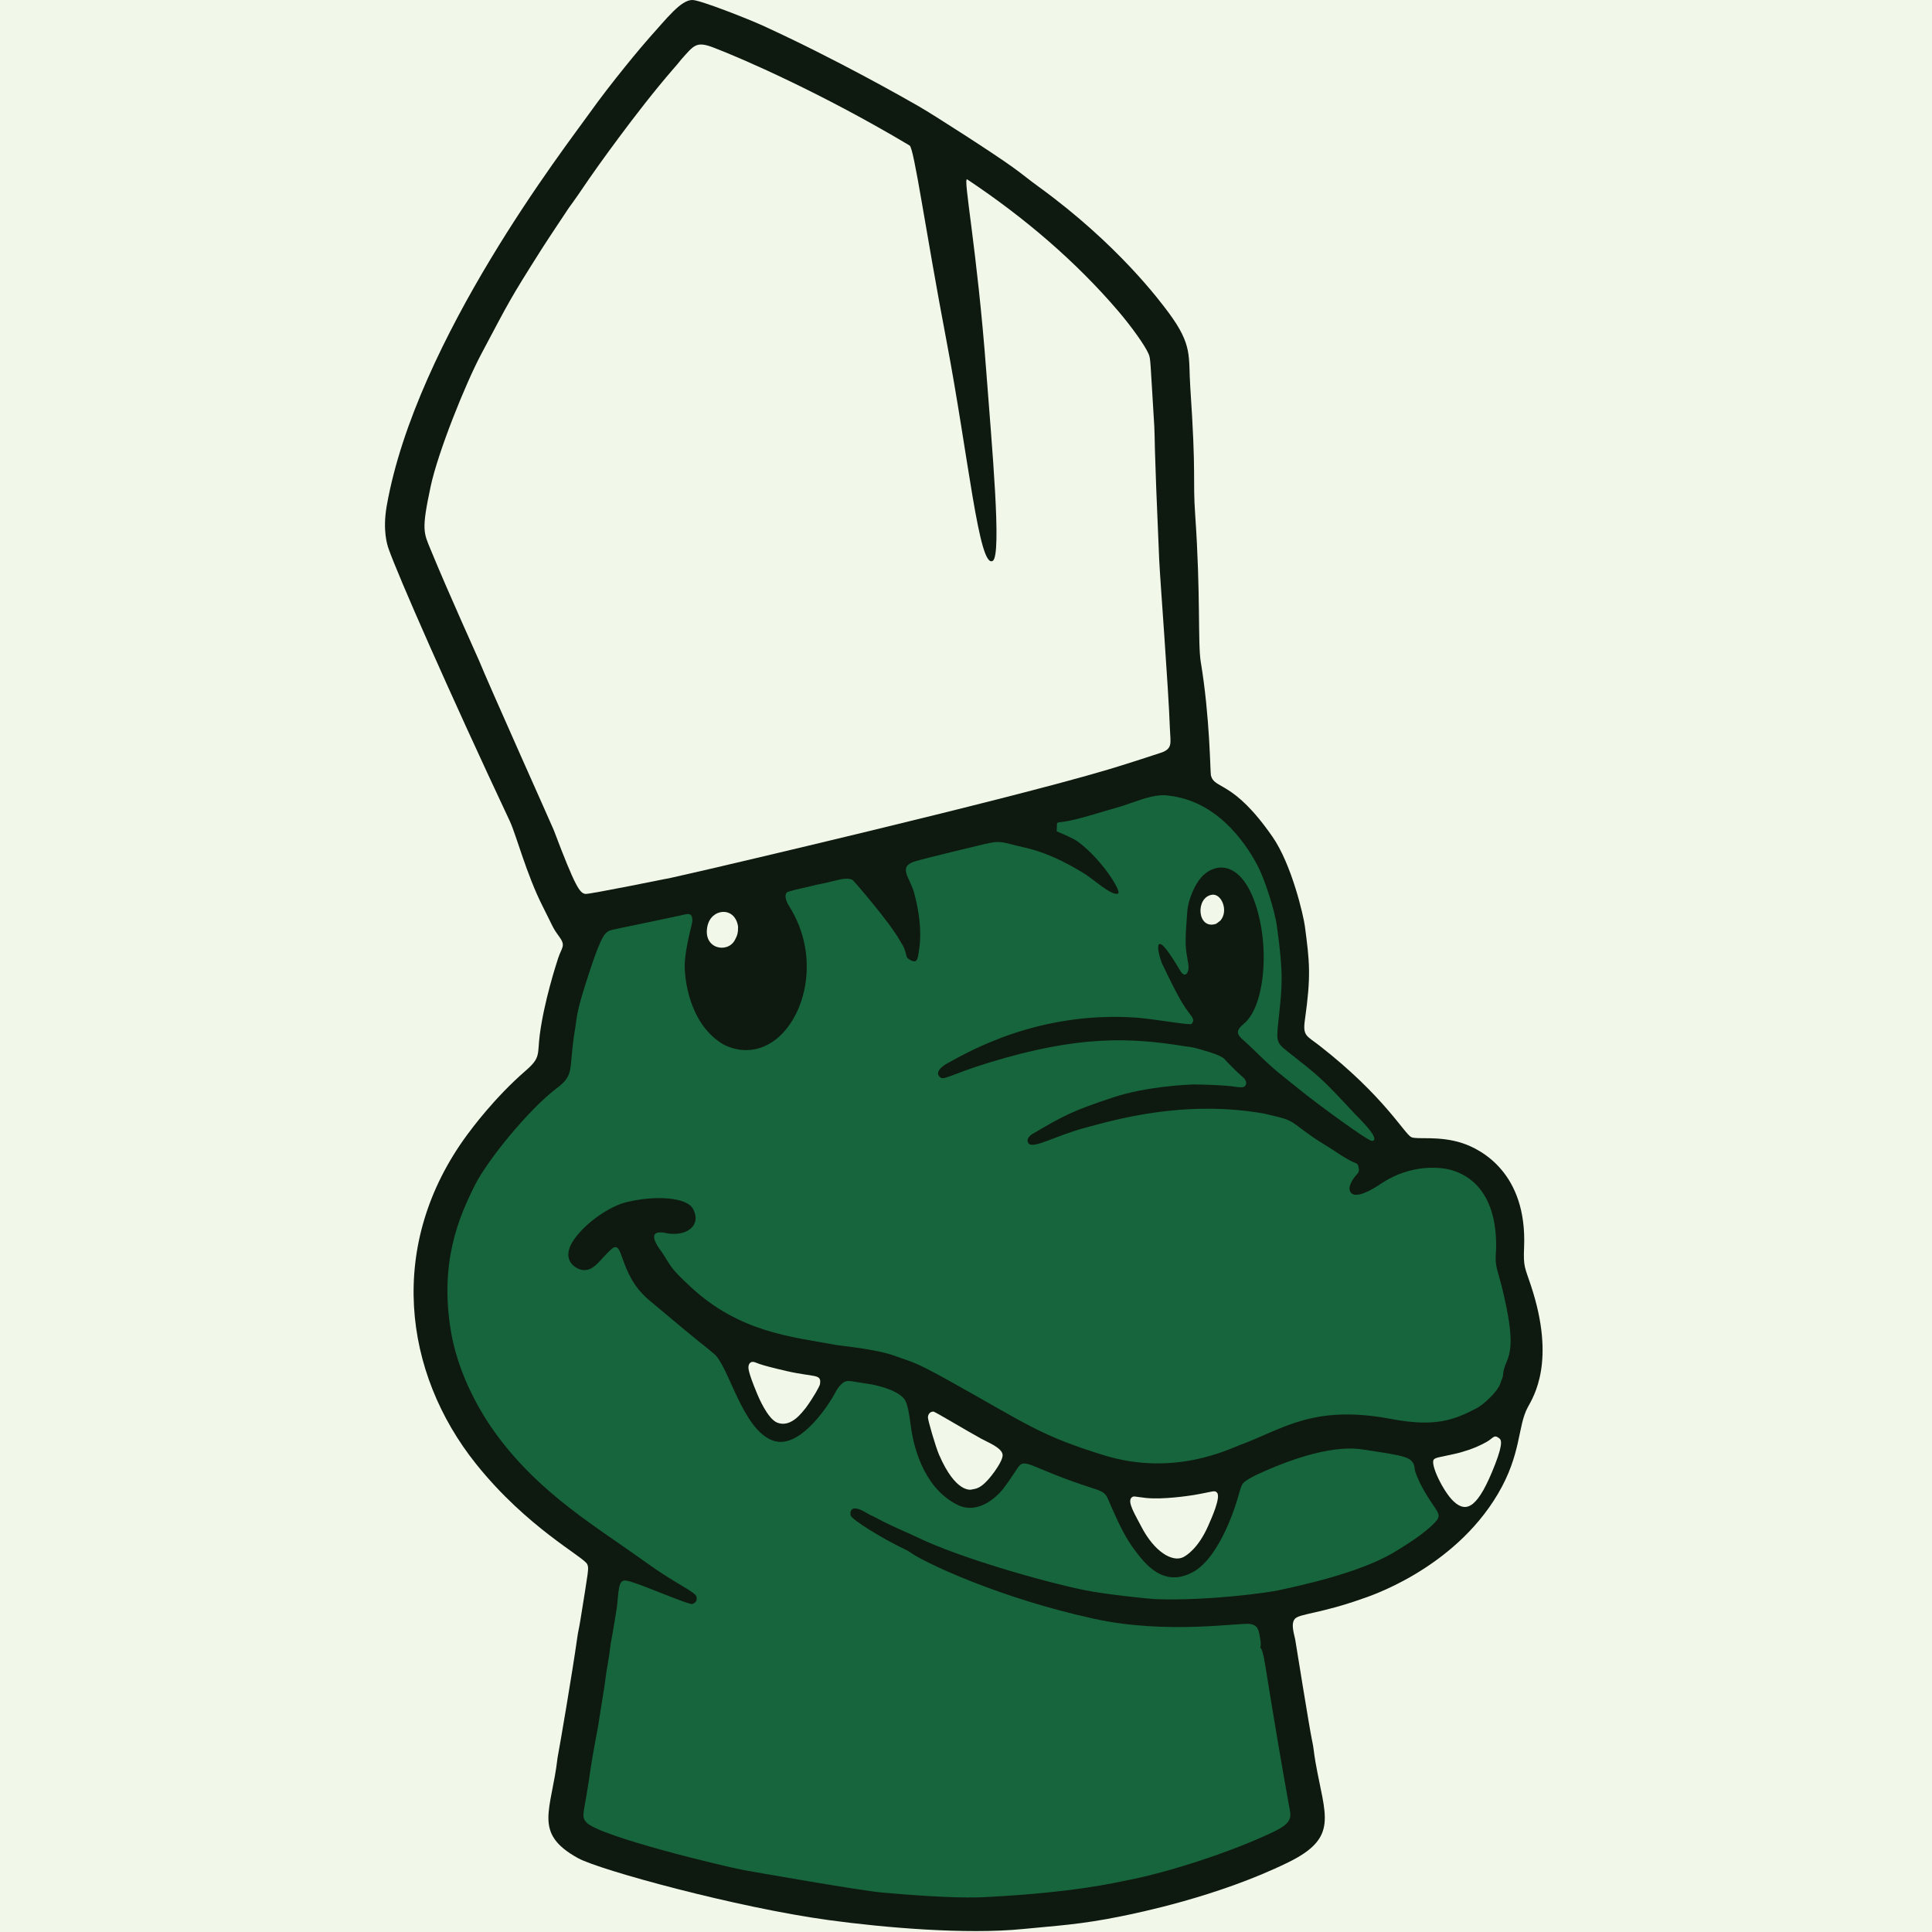
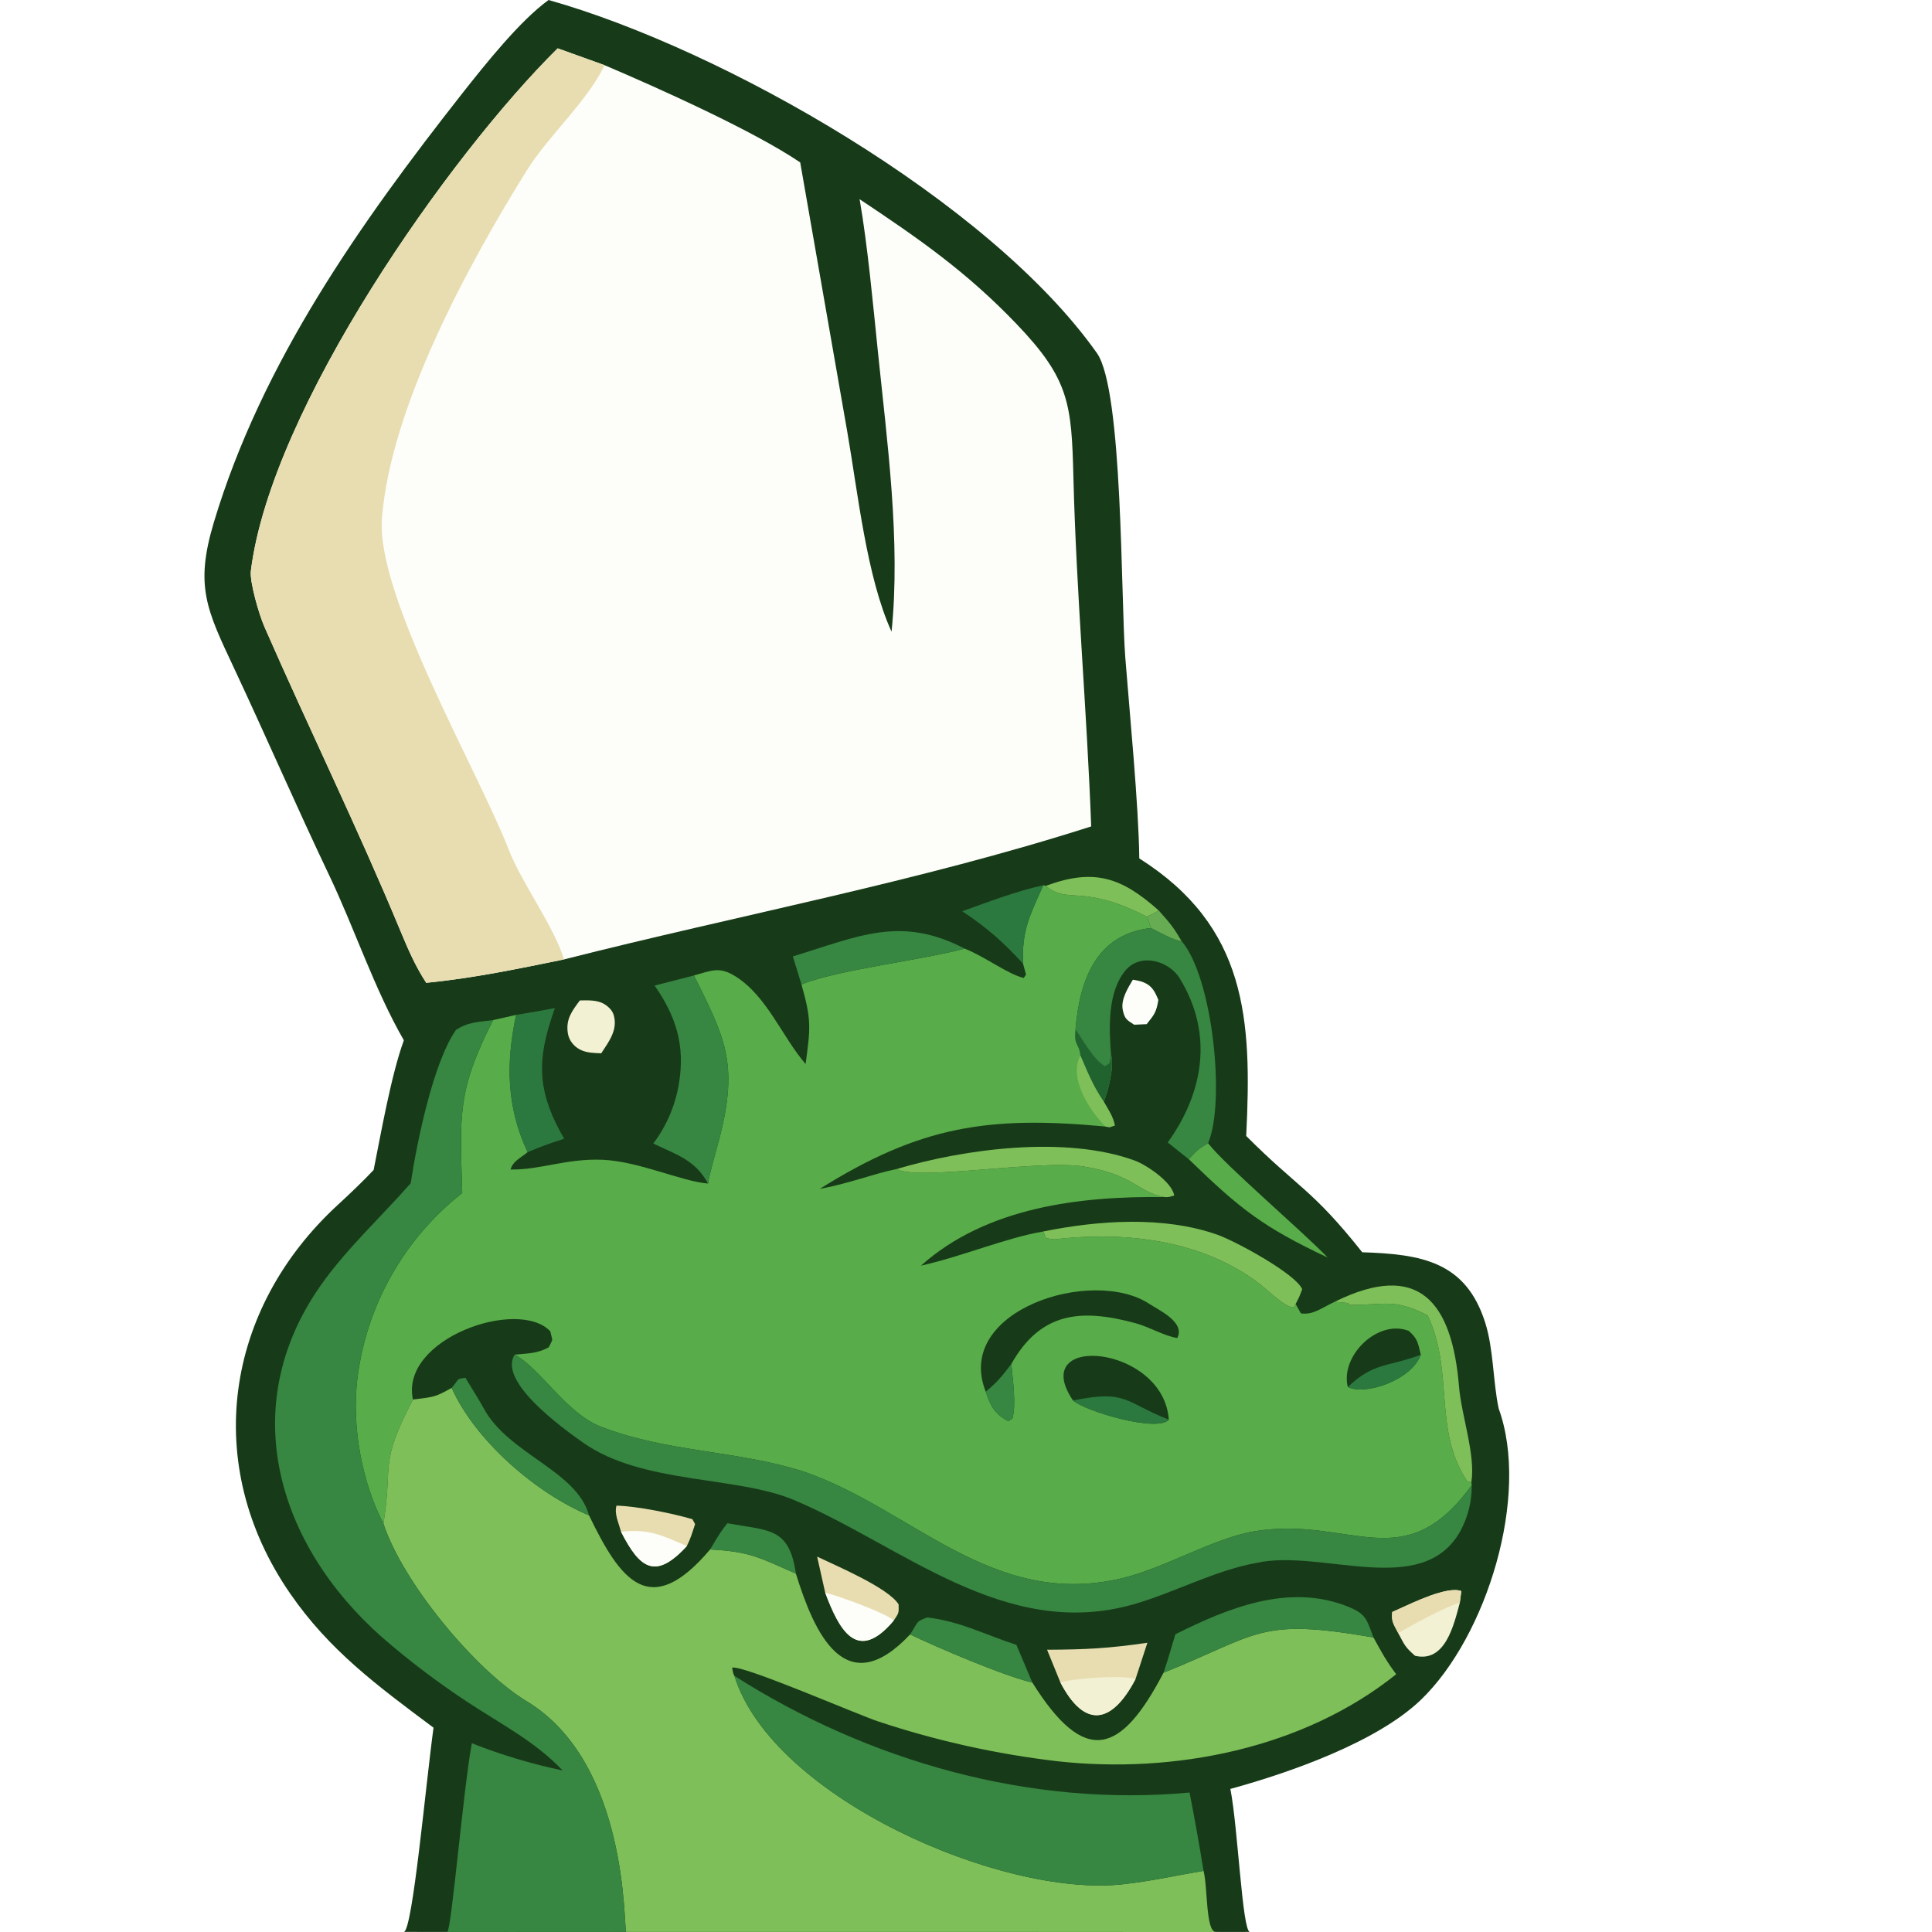
- <svg xmlns="http://www.w3.org/2000/svg" viewBox="0 0 409 409">
-   <rect width="409" height="409" fill="#f2f8e9" />
-   <g transform="translate(81.5 0)">
-     <g transform="matrix(1,0,0,1,-1329.153,-1320.714)">
-       <g id="Artboard6" transform="matrix(1,0,0,1,8.956908,-3.586511)">
-         <rect x="1166" y="1252" width="533" height="576" style="fill:none;" />
-         <g transform="matrix(1,0,0,1,1303.788,1265.829)">
-           <path d="M52.943,430.562C53.442,427.985 56.168,411.928 57.072,405.433C57.346,403.465 57.446,403.506 57.759,401.547C59.52,390.552 59.608,390.502 59.223,389.621C58.546,388.074 46.507,381.922 35.671,368.366C20.278,349.108 16.697,321.933 33.798,298.714C34.67,297.53 39.612,290.82 46.191,285.131C49.47,282.295 48.622,281.725 49.186,277.449C50.112,270.421 52.644,262.62 53.053,261.361C53.835,258.952 54.763,258.733 53.254,256.7C51.86,254.822 52.018,254.731 49.798,250.357C46.374,243.612 44.173,235.157 42.848,232.339C29.968,204.94 19.045,180.051 17.166,174.623C16.928,173.936 15.851,170.824 16.78,165.547C22.986,130.291 54.924,89.152 59.601,82.573C64.34,75.907 70.914,68.075 72.409,66.419C76.098,62.334 79.052,58.447 81.5,58.471C83.196,58.488 93.49,62.569 96.33,63.867C112.046,71.051 126.694,79.423 129.269,80.895C132.549,82.769 145.347,91.008 149.255,93.836C152.088,95.887 152,95.975 154.839,98.039C171.55,110.187 180.469,122.193 182.293,124.648C187.489,131.643 186.445,133.94 186.89,140.48C188.193,159.618 187.377,159.641 187.928,167.481C189.101,184.193 188.463,194.73 189.102,198.559C191.053,210.269 191.104,221.908 191.248,222.556C191.949,225.71 195.84,223.416 204.303,235.631C208.361,241.487 210.846,252.263 211.149,254.557C212.156,262.189 212.48,264.984 211.144,274.447C210.667,277.824 211.552,277.736 214.241,279.834C227.94,290.521 232.184,298.464 233.679,299.2C234.851,299.776 239.514,298.83 244.507,300.479C248.276,301.723 258.216,306.659 257.555,322.503C257.38,326.695 257.694,326.668 259.016,330.663C264.321,346.698 259.558,354.131 258.329,356.399C256.157,360.407 257.018,366.288 251.973,374.79C242.469,390.805 224.34,396.548 223.607,396.811C214.659,400.023 210.167,400.068 209.094,401.115C208.033,402.15 208.954,404.637 209.103,405.563C209.373,407.238 212.144,424.439 212.583,426.484C213.12,428.992 212.953,428.998 213.395,431.517C215.4,442.952 218.416,447.444 207.613,452.733C192.623,460.072 175.387,463.496 172.421,464.108C163.647,465.92 158.295,466.154 151.528,466.834C139.426,468.05 122.01,466.541 110.442,464.966C90.823,462.296 61.839,454.341 57.315,451.858C47.607,446.529 51.656,441.83 52.943,430.562Z" style="fill:rgb(14,25,16);" />
-           <g transform="matrix(1,0,0,1,-261.2609,-639.3883)">
-             <path d="M389.006,1026.586C392.129,1028.774 407.971,1036.238 427.831,1040.562C443.349,1043.941 458.657,1041.306 460.809,1041.648C462.589,1041.93 462.654,1043.083 462.959,1044.842C463.217,1046.324 462.932,1046.332 462.998,1046.687C463.007,1046.734 463.269,1046.636 463.758,1048.89C464.04,1050.192 465.575,1060.682 468.998,1079.842C469.452,1082.386 470.168,1083.56 465.67,1085.705C456.809,1089.931 443.504,1094.24 434.766,1095.915C432.818,1096.289 423.752,1098.53 404.749,1099.47C402.993,1099.557 397.566,1099.825 382.796,1098.498C378.163,1098.082 355.091,1094.021 353.784,1093.785C349.74,1093.056 322.455,1086.517 320.19,1083.537C319.111,1082.119 319.865,1081.913 321.25,1071.945C321.505,1070.113 322.718,1063.626 322.853,1062.904C322.957,1062.348 322.896,1062.35 323.956,1055.921C324.452,1052.912 324.318,1052.906 324.863,1049.903C325.407,1046.909 325.187,1046.896 325.804,1043.897C325.958,1043.153 326.721,1038.375 326.797,1037.894C326.92,1037.128 327.018,1033.491 327.68,1032.812C328.385,1032.089 328.671,1032.135 338.706,1036.104C339.019,1036.228 342.296,1037.524 342.699,1037.423C342.836,1037.389 343.861,1037.132 343.631,1035.927C343.423,1034.842 339.336,1033.253 332.935,1028.632C322.385,1021.018 310.918,1014.44 301.598,1002.005C300.435,1000.454 293.657,991.411 291.669,979.905C289.122,965.163 293.328,955.512 296.664,948.834C299.422,943.313 308.302,932.531 314.01,928.25C317.962,925.286 316.469,924.337 317.877,915.904C318.403,912.75 317.964,912.643 321.147,903.01C323.487,895.932 324.273,895.433 324.867,895.057C325.353,894.748 325.373,894.774 329.756,893.86C331.677,893.46 336.601,892.443 339.751,891.763C341.798,891.321 342.776,890.803 342.736,892.888C342.722,893.609 340.728,899.848 341.194,903.847C341.246,904.291 341.729,914.109 348.875,918.697C350.346,919.642 354.807,921.544 359.513,918.543C366.467,914.108 370.226,900.724 363.215,889.67C363.09,889.474 361.985,887.732 362.71,886.813C362.944,886.518 366.354,885.796 366.676,885.728C366.81,885.699 368.716,885.257 368.922,885.19C369.303,885.065 369.325,885.191 373.805,884.091C374.028,884.036 375.811,883.598 376.679,884.167C376.899,884.312 384.378,892.906 386.662,896.953C387.273,898.036 387.368,897.976 387.695,898.919C388.184,900.333 387.923,900.528 388.696,900.989C390.427,902.024 390.43,900.862 390.744,898.884C391.573,893.661 389.955,887.894 389.693,886.903C388.838,883.665 386.122,881.369 389.848,880.218C392.114,879.518 403.488,876.813 404.678,876.53C408.092,875.717 408.135,876.143 412.693,877.191C415.01,877.724 419.058,878.691 425.794,882.846C427.69,884.015 431.608,887.663 432.87,887.004C433.643,886.599 429.517,879.928 424.508,876.147C423.094,875.08 419.975,873.992 419.866,873.8C419.855,873.779 419.917,872.166 419.93,872.151C420.356,871.655 420.634,872.405 427.861,870.215C432.439,868.828 432.465,868.985 436.982,867.38C441.387,865.814 443.124,866.244 443.662,866.306C453.525,867.451 459.503,875.651 462.381,881.075C463.79,883.73 465.992,890.34 466.49,893.939C467.903,904.143 467.596,906.557 466.924,912.902C466.384,918.011 466.195,918.443 468.483,920.25C475.557,925.837 475.633,925.758 483.006,933.685C483.756,934.491 488.647,939.146 486.655,939.393C485.758,939.504 474.108,930.787 472.847,929.766C466.783,924.853 466.625,925.058 461.053,919.59C458.688,917.269 456.933,916.7 459.49,914.585C463.656,911.139 464.881,899.852 462.462,890.964C459.521,880.16 453.644,880.018 450.417,883.657C449.289,884.93 447.731,888.02 447.516,890.83C446.948,898.238 447.113,898.245 447.723,901.888C448.027,903.701 447.096,905.059 446.11,903.493C445.272,902.16 442.451,897.197 441.569,897.745C441.036,898.077 441.574,900.252 442.121,901.725C444.972,907.726 446.025,909.465 446.415,910.11C448.393,913.377 449.326,913.412 448.429,914.628C448.182,914.964 440.264,913.539 436.731,913.293C415.822,911.837 400.981,920.658 396.785,922.926C396.553,923.052 393.989,924.437 394.978,925.698C395.878,926.845 396.808,925.47 405.722,922.758C424.333,917.095 435.177,917.408 447.166,919.381C448.668,919.509 449.252,919.723 450.71,920.137C455.472,921.49 455.249,921.963 455.962,922.692C459.123,925.924 459.244,925.792 459.504,926.086C460.395,927.096 459.794,927.72 459.698,927.821C459.331,928.201 457.912,927.961 457.759,927.935C455.233,927.506 448.889,927.427 448.73,927.434C447.363,927.492 438.851,927.854 431.85,930.168C423.29,932.998 421.397,933.995 414.771,937.899C414.624,937.986 413.253,938.794 413.859,939.83C414.703,941.27 419.483,938.331 425.703,936.657C432.108,934.935 446.778,930.613 463.793,933.601C467.353,934.514 468.611,934.522 470.638,936.052C475.842,939.982 476.014,939.702 478.907,941.667C480.347,942.646 481.726,943.404 481.978,943.543C483.239,944.236 483.57,943.968 483.762,944.888C484.012,946.082 483.716,946.054 482.955,947.023C482.783,947.242 481.135,949.342 482.232,950.433C483.705,951.899 488.426,948.495 488.937,948.17C494.883,944.385 501.008,944.757 503.841,945.684C514.505,949.171 512.805,963.168 512.796,963.891C512.76,966.923 513.507,966.799 515.125,974.842C517.04,984.358 515.148,985.364 514.534,987.797C514.247,988.935 514.52,988.992 514.032,990.049C513.91,990.314 513.846,990.602 513.738,990.872C513.014,992.686 510.182,995.23 508.808,995.957C503.911,998.546 499.878,999.989 490.699,998.255C473.99,995.099 467.628,1000.513 458.717,1003.742C456.326,1004.609 444.713,1010.548 429.757,1005.9C416.259,1001.704 413.805,999.477 397.432,990.348C389.46,985.902 389.295,986.265 385.742,984.943C381.66,983.424 374.363,982.817 372.81,982.525C363.907,980.855 352.839,979.979 342.442,970.348C338.179,966.399 338.377,966.214 336.378,963.063C336.242,962.849 332.295,958.117 336.76,958.825C337.102,958.879 337.439,958.965 337.783,959.008C341.673,959.499 344.684,957.227 342.899,953.809C341.579,951.28 334.904,950.884 328.844,952.34C325.127,953.233 320.301,956.683 317.89,959.978C314.403,964.744 318.322,966.709 319.768,966.739C322.037,966.786 323.083,964.624 325.469,962.415C328.356,959.741 326.854,967.436 333.549,973.065C347.176,984.522 343.643,981.356 347.333,984.458C350.505,987.125 353.28,1000.476 359.787,1002.821C365.202,1004.771 370.978,996.103 372.397,993.724C373.159,992.447 373.456,991.536 374.616,990.603C375.304,990.05 376.195,990.226 376.698,990.307C380.427,990.908 380.429,990.872 380.75,990.94C385.969,992.05 387.201,993.544 387.582,994.006C388.35,994.937 388.676,997.475 389.023,1000.004C389.372,1002.548 391.058,1012.632 398.956,1016.473C399.618,1016.795 403.225,1018.549 407.783,1013.911C408.781,1012.895 410.524,1010.272 411.533,1008.715C413.187,1006.164 413.9,1008.574 427.729,1012.985C430.554,1013.887 430.318,1014.316 431.521,1017.038C433.345,1021.161 434.625,1023.658 436.344,1025.946C438.513,1028.832 442.384,1034.042 448.658,1030.692C454.631,1027.503 458.056,1015.544 458.285,1014.693C458.341,1014.484 458.84,1012.629 459.143,1012.132C459.376,1011.752 459.775,1011.099 463.93,1009.274C477.014,1003.529 483.093,1004.47 484.78,1004.73C493.671,1006.106 495.47,1006.158 495.669,1008.923C495.694,1009.283 496.235,1010.9 497.443,1013.074C500.155,1017.956 501.695,1018.288 500.023,1020.077C497.57,1022.7 493.515,1025.087 491.9,1026.106C486.491,1029.52 477.581,1032.264 466.693,1034.55C464.746,1034.959 452.395,1036.786 440.769,1036.395C439.687,1036.359 430.391,1035.422 425.841,1034.502C417.152,1032.744 399.242,1027.609 390.519,1023.375C388.162,1022.232 384.95,1020.994 381.635,1019.175C380.632,1018.624 380.596,1018.74 379.631,1018.152C375.791,1015.81 376.172,1018.44 376.258,1018.699C376.549,1019.571 382.828,1023.522 387.776,1025.866C388.604,1026.258 388.551,1026.32 389.006,1026.586Z" style="fill:rgb(23,101,60);" />
-           </g>
-           <g transform="matrix(0.98632,0,0,0.98632,-256.2676,-628.4824)">
-             <path d="M312.683,874.641C312.45,874.023 298.585,843.065 296.669,838.317C296.381,837.605 290.175,823.967 286.278,814.494C284.749,810.776 284.258,810.258 286.26,800.893C287.837,793.516 293.705,778.894 297.137,772.436C303.232,760.962 303.133,760.919 310.089,749.935C311.308,748.011 315.477,741.76 315.949,741.052C316.289,740.542 316.374,740.605 320.329,734.771C321.076,733.67 330.404,720.401 338.296,711.329C339.21,710.279 339.204,710.3 340.076,709.211C342.776,706.181 343.274,705.289 346.898,706.664C353.079,709.01 370.397,716.568 389.056,727.709C390.039,728.296 392.411,745.639 396.988,769.702C401.676,794.351 403.955,818.638 406.906,816.859C408.911,815.65 406.675,791.758 405.522,776.3C403.54,749.746 400.427,734.325 401.424,734.988C413.788,743.216 424.823,752.696 433.86,763.277C436.751,766.662 439.576,770.654 440.324,772.377C440.824,773.53 440.678,773.58 441.579,788.03C441.721,790.312 441.468,790.309 442.629,816.583C442.82,820.904 444.619,844.036 444.935,853.014C445.042,856.041 445.65,857.278 442.624,858.169C442.141,858.311 436.496,860.213 431.656,861.653C409.075,868.373 346.093,883.012 346.093,883.012L337.979,884.864C337.979,884.864 320.274,888.456 319.488,888.349C318.282,888.186 317.386,887.078 312.683,874.641Z" style="fill:rgb(242,248,233);" />
-           </g>
-           <g transform="matrix(1,0,0,1,-261.2609,-639.3883)">
-             <path d="M448.841,1014.36C453.128,1013.631 453.252,1013.273 453.801,1013.846C454.699,1014.783 452.568,1019.458 451.904,1020.958C449.871,1025.548 447.376,1027.169 446.621,1027.528C444.379,1028.594 440.562,1026.459 437.714,1020.915C436.446,1018.447 434.721,1015.749 435.746,1014.868C436.193,1014.484 436.262,1014.706 438.755,1014.97C442.439,1015.361 448.042,1014.485 448.841,1014.36Z" style="fill:rgb(242,248,233);" />
-           </g>
-           <g transform="matrix(1,0,0,1,-261.2609,-639.3883)">
-             <path d="M401.774,1013.211C401.703,1013.193 398.495,1014.005 394.957,1005.804C394.212,1004.077 392.556,998.377 392.606,997.868C392.619,997.736 392.721,996.705 393.759,996.684C394.077,996.678 400.857,1000.784 403.978,1002.477C405.391,1003.243 408.383,1004.413 408.42,1005.897C408.453,1007.196 406.366,1009.861 406.127,1010.166C403.631,1013.354 402.535,1012.971 401.774,1013.211Z" style="fill:rgb(242,248,233);" />
-           </g>
-           <g transform="matrix(1,0,0,1,-261.2609,-639.3883)">
-             <path d="M504.665,1005.517C505.457,1005.289 508.067,1004.697 510.88,1003.11C512.361,1002.274 512.401,1001.48 513.519,1002.315C513.879,1002.583 514.537,1003.075 512.678,1007.857C509.154,1016.926 506.713,1018.314 503.917,1015.719C501.706,1013.666 498.901,1007.827 499.698,1006.839C500.08,1006.366 501.308,1006.301 504.665,1005.517Z" style="fill:rgb(242,248,233);" />
-           </g>
-           <g transform="matrix(1,0,0,1,-261.2609,-639.3883)">
-             <path d="M366.763,995.89C366.07,996.703 363.666,1000.219 360.695,999.026C358.659,998.208 356.716,993.546 356.49,993.003C354.378,987.935 354.545,987.343 354.684,986.849C354.712,986.752 354.914,986.033 355.762,986.186C356.33,986.288 356.234,986.636 362.711,988.115C368.689,989.48 370.111,988.632 369.756,990.888C369.688,991.32 368.464,993.554 366.763,995.89Z" style="fill:rgb(242,248,233);" />
-           </g>
-           <g transform="matrix(1,0,0,1,-261.2609,-639.3883)">
-             <path d="M352.406,894.861C352.279,895.241 352.491,895.453 351.735,896.872C350.186,899.777 344.903,898.757 345.93,893.924C346.74,890.114 351.715,889.68 352.402,893.925C352.452,894.233 352.356,894.553 352.406,894.861Z" style="fill:rgb(242,248,233);" />
-           </g>
-           <g transform="matrix(1,0,0,1,-261.2609,-639.3883)">
-             <path d="M453.959,893.197C453.814,893.244 453.718,893.396 453.573,893.443C449.584,894.744 449.167,887.797 452.763,887.273C454.754,886.983 456.292,890.66 454.556,892.707C454.389,892.903 454.126,893.001 453.959,893.197Z" style="fill:rgb(242,248,233);" />
-           </g>
-         </g>
-       </g>
+ <svg xmlns="http://www.w3.org/2000/svg" width="100%" height="100%" viewBox="0 0 1500 1500" version="1.1" xml:space="preserve" style="fill-rule:evenodd;clip-rule:evenodd;stroke-linejoin:round;stroke-miterlimit:2;">
+   <g transform="matrix(5.154595,0,0,5.154595,-5812.936,-114.1031)">
+     <g transform="matrix(1,0,0,1,1068.303,0)">
+       <path d="M142.044,22.136C168.367,29.558 208.474,52.45 224.633,75.313C228.58,80.897 228.214,112.211 228.913,121.205C229.534,129.196 230.928,143.42 231.019,151.432C247.241,161.712 248,175.654 247.124,193.239C255.04,201.179 256.957,201.131 264.603,210.755C273.523,211.038 280.211,212.149 283.125,221.366C284.39,225.366 284.28,230.157 285.145,234.274C289.917,247.405 283.351,268.631 273.438,278.166C266.861,284.491 253.847,289.096 244.737,291.589C245.864,297.256 246.529,312.936 247.663,313.126C240.335,313.154 222.2,313.126 214.1,313.126L153.727,313.126C145.75,313.127 127.087,313.151 120.255,313.126C121.576,312.825 123.529,291.013 124.714,282.365C116.202,276.006 109.027,270.733 103.104,262.137C89.734,242.734 93.253,219.257 110.351,203.568C111.91,202.137 114.253,199.913 115.694,198.357C116.836,192.667 118.33,184.097 120.244,178.826C115.78,171.058 112.868,162.094 108.995,153.964C104.072,143.63 99.476,133.018 94.613,122.655C90.539,113.971 88.757,110.407 91.605,100.887C98.823,76.76 113.708,55.699 129.114,36.116C132.587,31.72 137.753,25.235 142.044,22.136Z" style="fill:rgb(23,59,24);fill-rule:nonzero;" />
+     </g>
+     <g transform="matrix(1,0,0,1,1068.303,0)">
+       <path d="M216.567,155.475L216.95,155.564C218.875,157.288 220.839,156.826 223.397,157.195C226.684,157.67 229.238,158.747 232.189,160.217L232.793,161.917C224.548,162.829 222.039,169.728 221.416,177.148C222.515,178.781 224.273,181.894 225.84,182.704L226.51,182.309L226.775,181.119C227.272,182.714 226.304,186.634 225.66,188.069C226.37,189.306 227.049,190.262 227.336,191.654C226.328,191.973 226.802,191.956 225.925,191.819C208.357,190.163 198.007,191.73 182.884,201.215C187.391,200.381 190.833,198.962 194.506,198.212C197.506,200.071 216.022,196.747 222.693,197.846C230.246,199.091 230.761,201.694 234.795,202.442C222.18,202.285 208.04,203.919 198.136,212.771C204.362,211.385 211.006,208.556 216.552,207.627L216.958,208.628C218.595,208.935 218.267,208.779 219.699,208.647C229.891,207.71 240.772,209.145 249.118,215.495C250.681,216.685 252.889,219.048 254.326,219.066L254.568,218.541L255.352,219.955C257.161,220.245 258.456,219.156 260.453,218.212L262.542,218.418L262.615,218.692C268.319,218.692 269.282,217.687 274.452,220.252C278.491,228.851 275.234,237.433 280.399,245.232L281.037,245.401L281.092,245.841C270.813,260.031 262.816,250.403 248.351,252.785C242.215,253.796 234.816,258.361 228.259,259.891C208.707,264.454 196.655,249.249 180.332,243.744C170.264,240.566 159.745,240.877 149.844,236.992C144.652,234.955 140.85,228.277 136.945,226.176C138.91,225.98 140.364,226.025 142.073,225.066C142.773,223.579 142.664,224.349 142.308,222.664C137.493,217.544 119.624,223.768 121.616,232.94C116.398,242.877 118.665,242.641 117.165,251.614C113.886,245.321 112.39,236.908 113.239,229.848C114.59,218.786 120.272,208.71 129.039,201.829C128.687,190.014 128.274,186.436 133.687,175.788L137.154,175.004C135.618,182.26 135.681,188.86 138.888,195.679C137.623,196.691 136.698,197.034 136.316,198.291C140.902,198.357 144.676,196.605 150.172,196.825C155.624,197.044 162.223,200.129 166.065,200.404C166.072,199.684 167.58,194.37 167.811,193.472C170.722,182.163 168.506,178.297 163.943,169.064C166.631,168.31 167.795,167.688 170.197,169.198C174.97,172.2 177.19,178.258 180.758,182.401C181.484,176.973 181.672,175.797 180.132,170.41C185.664,168.189 197.991,166.8 204.723,165.021C207.692,166.176 211.195,168.864 213.614,169.44L213.956,168.928L213.51,167.289C213.29,162.295 214.58,159.887 216.567,155.475Z" style="fill:rgb(88,172,73);fill-rule:nonzero;" />
+     </g>
+     <g transform="matrix(1,0,0,1,1068.303,0)">
+       <path d="M221.416,177.148C222.515,178.781 224.273,181.894 225.84,182.704L226.51,182.309L226.775,181.119C227.272,182.714 226.304,186.634 225.66,188.069C224.036,185.71 223.273,183.726 222.143,181.129C221.95,179.161 221.116,179.81 221.416,177.148Z" style="fill:rgb(33,99,47);fill-rule:nonzero;" />
+     </g>
+     <g transform="matrix(1,0,0,1,1068.303,0)">
+       <path d="M225.925,191.819C223.526,189.419 220.328,184.495 222.143,181.129C223.273,183.726 224.036,185.71 225.66,188.069C226.37,189.306 227.049,190.262 227.336,191.654C226.328,191.973 226.802,191.956 225.925,191.819Z" style="fill:rgb(126,191,89);fill-rule:nonzero;" />
+     </g>
+     <g transform="matrix(1,0,0,1,1068.303,0)">
+       <path d="M207.894,231.761C203.001,219.501 224.017,212.848 232.591,218.566C233.923,219.454 237.997,221.294 236.737,223.672C234.744,223.352 232.565,222.02 230.506,221.456C222.252,219.194 216.166,219.743 211.744,227.583C211.954,230 212.51,233.589 211.913,235.795L211.293,236.186C209.239,235.152 208.577,233.824 207.894,231.761Z" style="fill:rgb(23,59,24);fill-rule:nonzero;" />
+     </g>
+     <g transform="matrix(1,0,0,1,1068.303,0)">
+       <path d="M207.894,231.761C209.767,230.168 210.232,229.549 211.744,227.583C211.954,230 212.51,233.589 211.913,235.795L211.293,236.186C209.239,235.152 208.577,233.824 207.894,231.761Z" style="fill:rgb(55,134,66);fill-rule:nonzero;" />
+     </g>
+     <g transform="matrix(1,0,0,1,1068.303,0)">
+       <path d="M221.038,233.082C214.084,222.853 234.683,224.667 235.466,235.969C233.79,237.926 222.968,234.749 221.038,233.082Z" style="fill:rgb(23,59,24);fill-rule:nonzero;" />
+     </g>
+     <g transform="matrix(1,0,0,1,1068.303,0)">
+       <path d="M221.038,233.082C229.215,231.429 228.735,233.329 235.466,235.969C233.79,237.926 222.968,234.749 221.038,233.082Z" style="fill:rgb(44,121,64);fill-rule:nonzero;" />
+     </g>
+     <g transform="matrix(1,0,0,1,1068.303,0)">
+       <path d="M262.426,231.054C261.249,226.367 266.934,220.77 271.62,222.601C272.999,223.85 272.973,224.4 273.423,226.198C272.026,229.998 265.107,232.369 262.426,231.054Z" style="fill:rgb(23,59,24);fill-rule:nonzero;" />
+     </g>
+     <g transform="matrix(1,0,0,1,1068.303,0)">
+       <path d="M262.426,231.054C266.373,227.321 268.216,228.114 273.423,226.198C272.026,229.998 265.107,232.369 262.426,231.054Z" style="fill:rgb(44,121,64);fill-rule:nonzero;" />
+     </g>
+     <g transform="matrix(1,0,0,1,1068.303,0)">
+       <path d="M127.445,231.181C131.006,239.141 140.161,247.052 148.136,250.382C152.863,260.163 157.271,266.277 166.375,255.519C172.391,255.844 173.739,256.717 179.296,259.162C182.043,268.033 186.728,278.708 196.501,268.316C200.145,270.09 210.988,274.733 214.901,275.551C222.859,288.275 228.263,286.353 234.67,274.088C249.235,268.218 249.006,265.766 266.293,268.776C267.512,270.984 268.182,272.271 269.717,274.312C255.721,285.545 236.253,289.352 218.725,287.424C209.561,286.354 200.531,284.352 191.774,281.45C188.564,280.401 171.39,272.904 169.692,273.321C169.797,273.86 169.778,274.135 170.039,274.564C175.743,292.912 210.355,307.962 228.507,305.956C232.865,305.474 236.476,304.639 240.696,303.925C241.345,306.408 241,313.073 242.54,313.126C244.368,313.142 245.794,313.125 247.663,313.126C240.335,313.154 222.2,313.126 214.1,313.126L153.727,313.126C153.321,312.516 154.187,287.708 138.727,278.371C131.027,273.721 120.045,260.465 117.165,251.614C118.665,242.641 116.398,242.877 121.616,232.94L121.921,232.9C124.695,232.556 125.012,232.566 127.445,231.181Z" style="fill:rgb(126,191,89);fill-rule:nonzero;" />
+     </g>
+     <g transform="matrix(1,0,0,1,1068.303,0)">
+       <path d="M121.278,200.363C122.184,194.316 124.658,182.162 128.094,177.271C129.894,176.061 131.507,176.077 133.687,175.788C128.274,186.436 128.687,190.014 129.039,201.829C120.272,208.71 114.59,218.786 113.239,229.848C112.39,236.908 113.886,245.321 117.165,251.614C120.045,260.465 131.027,273.721 138.727,278.371C154.187,287.708 153.321,312.516 153.727,313.126C145.75,313.127 127.087,313.151 120.255,313.126C121.975,313.117 124.95,313.128 126.782,313.126C127.418,312.883 129.182,291.718 130.486,284.704C134.919,286.462 139.495,287.834 144.164,288.806C139.932,284.374 134.944,281.881 129.865,278.52C125.341,275.549 121.022,272.276 116.938,268.724C101.249,254.854 94.868,234.067 107.706,215.765C111.54,210.3 116.825,205.418 121.278,200.363Z" style="fill:rgb(55,134,66);fill-rule:nonzero;" />
+     </g>
+     <g transform="matrix(1,0,0,1,1068.303,0)">
+       <path d="M170.039,274.564C190.233,287.426 214.593,294.359 238.589,292.132C239.359,296.051 240.062,299.982 240.696,303.925C236.476,304.639 232.865,305.474 228.507,305.956C210.355,307.962 175.743,292.912 170.039,274.564Z" style="fill:rgb(55,134,66);fill-rule:nonzero;" />
+     </g>
+     <g transform="matrix(1,0,0,1,1068.303,0)">
+       <path d="M281.092,245.841C281.119,248.23 280.541,250.586 279.411,252.691C273.712,263.069 258.464,255.358 248.671,257.545C242.368,258.676 236.145,262.093 230.063,263.808C210.703,269.267 195.262,254.92 178.993,248.065C170.3,244.402 156.215,245.731 147.267,239.447C144.349,237.397 134.332,230.234 136.945,226.176C140.85,228.277 144.652,234.955 149.844,236.992C159.745,240.877 170.264,240.566 180.332,243.744C196.655,249.249 208.707,264.454 228.259,259.891C234.816,258.361 242.215,253.796 248.351,252.785C262.816,250.403 270.813,260.031 281.092,245.841Z" style="fill:rgb(55,134,66);fill-rule:nonzero;" />
+     </g>
+     <g transform="matrix(1,0,0,1,1068.303,0)">
+       <path d="M232.793,161.917C233.984,162.516 236.203,163.77 237.379,163.878C242.063,169.258 244.029,188.128 241.381,194.325C239.77,195.327 239.782,195.344 238.484,196.751L235.303,194.216C240.647,186.803 242.273,177.901 237.098,169.483C235.5,166.885 231.261,165.616 228.988,168.253C226.207,171.477 226.445,177.059 226.775,181.119L226.51,182.309L225.84,182.704C224.273,181.894 222.515,178.781 221.416,177.148C222.039,169.728 224.548,162.829 232.793,161.917Z" style="fill:rgb(55,134,66);fill-rule:nonzero;" />
+     </g>
+     <g transform="matrix(1,0,0,1,1068.303,0)">
+       <path d="M158.017,170.584L163.943,169.064C168.506,178.297 170.722,182.163 167.811,193.472C167.58,194.37 166.072,199.684 166.065,200.404C164.108,196.864 161.491,196.134 157.82,194.378C159.816,191.724 161.139,188.625 161.676,185.348C162.642,179.645 161.248,175.217 158.017,170.584Z" style="fill:rgb(55,134,66);fill-rule:nonzero;" />
+     </g>
+     <g transform="matrix(1,0,0,1,1068.303,0)">
+       <path d="M236.45,268.297C244.335,264.353 253.536,260.554 262.451,264.129C265.217,265.238 265.28,266.099 266.293,268.776C249.006,265.766 249.235,268.218 234.67,274.088C235.292,272.302 235.889,270.134 236.45,268.297Z" style="fill:rgb(55,134,66);fill-rule:nonzero;" />
+     </g>
+     <g transform="matrix(1,0,0,1,1068.303,0)">
+       <path d="M216.552,207.627C224.822,205.944 234.684,205.254 242.772,208.111C245.57,209.1 254.571,214.002 255.554,216.314C255.194,217.307 255.069,217.614 254.568,218.541L254.326,219.066C252.889,219.048 250.681,216.685 249.118,215.495C240.772,209.145 229.891,207.71 219.699,208.647C218.267,208.779 218.595,208.935 216.958,208.628L216.552,207.627Z" style="fill:rgb(126,191,89);fill-rule:nonzero;" />
+     </g>
+     <g transform="matrix(1,0,0,1,1068.303,0)">
+       <path d="M137.154,175.004C139.057,174.671 141.118,174.353 142.995,173.974C140.751,180.379 140.022,184.889 143.161,191.365C143.545,192.142 143.959,192.906 144.401,193.652C142.339,194.319 140.875,194.826 138.888,195.679C135.681,188.86 135.618,182.26 137.154,175.004Z" style="fill:rgb(44,121,64);fill-rule:nonzero;" />
+     </g>
+     <g transform="matrix(1,0,0,1,1068.303,0)">
+       <path d="M194.506,198.212C204.629,195.188 219.919,193.133 230.338,196.944C232.082,197.582 235.962,200.173 236.279,202.209C235.526,202.404 235.533,202.492 234.795,202.442C230.761,201.694 230.246,199.091 222.693,197.846C216.022,196.747 197.506,200.071 194.506,198.212Z" style="fill:rgb(126,191,89);fill-rule:nonzero;" />
+     </g>
+     <g transform="matrix(1,0,0,1,1068.303,0)">
+       <path d="M178.835,166.193C188.755,163.169 195.045,159.99 204.723,165.021C197.991,166.8 185.664,168.189 180.132,170.41L178.835,166.193Z" style="fill:rgb(55,134,66);fill-rule:nonzero;" />
+     </g>
+     <g transform="matrix(1,0,0,1,1068.303,0)">
+       <path d="M260.453,218.212C273.168,211.931 278.13,218.277 279.179,230.995C279.539,235.362 281.69,241.243 281.037,245.401L280.399,245.232C275.234,237.433 278.491,228.851 274.452,220.252C269.282,217.687 268.319,218.692 262.615,218.692L262.542,218.418L260.453,218.212Z" style="fill:rgb(126,191,89);fill-rule:nonzero;" />
+     </g>
+     <g transform="matrix(1,0,0,1,1068.303,0)">
+       <path d="M127.445,231.181C128.758,229.661 128.037,229.893 129.514,229.661C130.332,231.024 131.576,232.972 132.296,234.299C136.032,241.183 146.284,243.624 148.136,250.382C140.161,247.052 131.006,239.141 127.445,231.181Z" style="fill:rgb(55,134,66);fill-rule:nonzero;" />
+     </g>
+     <g transform="matrix(1,0,0,1,1068.303,0)">
+       <path d="M196.501,268.316C197.79,266.35 197.295,266.418 199.068,265.763C204.024,266.328 207.756,268.352 212.511,269.891L214.901,275.551C210.988,274.733 200.145,270.09 196.501,268.316Z" style="fill:rgb(55,134,66);fill-rule:nonzero;" />
+     </g>
+     <g transform="matrix(1,0,0,1,1068.303,0)">
+       <path d="M241.381,194.325C243.938,197.658 255.314,207.32 259.394,211.551C249.673,206.969 246.233,204.268 238.484,196.751C239.782,195.344 239.77,195.327 241.381,194.325Z" style="fill:rgb(88,172,73);fill-rule:nonzero;" />
+     </g>
+     <g transform="matrix(1,0,0,1,1068.303,0)">
+       <path d="M204.356,159.393C208.397,157.943 212.375,156.401 216.567,155.475C214.58,159.887 213.29,162.295 213.51,167.289C210.489,163.979 208.059,161.858 204.356,159.393Z" style="fill:rgb(44,121,64);fill-rule:nonzero;" />
+     </g>
+     <g transform="matrix(1,0,0,1,1068.303,0)">
+       <path d="M166.375,255.519C167.214,254.135 167.945,252.803 168.992,251.568C175.234,252.73 178.28,252.128 179.296,259.162C173.739,256.717 172.391,255.844 166.375,255.519Z" style="fill:rgb(55,134,66);fill-rule:nonzero;" />
+     </g>
+     <g transform="matrix(1,0,0,1,1068.303,0)">
+       <path d="M216.95,155.564C224.168,152.887 228.334,154.25 233.962,159.293L232.189,160.217C229.238,158.747 226.684,157.67 223.397,157.195C220.839,156.826 218.875,157.288 216.95,155.564Z" style="fill:rgb(126,191,89);fill-rule:nonzero;" />
+     </g>
+     <g transform="matrix(1,0,0,1,1068.303,0)">
+       <path d="M233.962,159.293C235.603,161.144 236.153,161.753 237.379,163.878C236.203,163.77 233.984,162.516 232.793,161.917L232.189,160.217L233.962,159.293Z" style="fill:rgb(103,172,82);fill-rule:nonzero;" />
+     </g>
+     <g transform="matrix(1,0,0,1,1068.303,0)">
+       <path d="M143.416,29.418L150.49,31.96C158.425,35.332 172.886,41.814 179.946,46.602L187.036,87.18C188.647,96.457 189.957,109.065 193.705,117.287C195.093,103.637 193.045,88.726 191.642,75.054C190.924,68.048 190.089,58.985 188.893,52.139C197.842,58.1 205.007,63.069 212.572,70.979C220.484,79.251 220.819,82.972 221.095,93.998C221.532,111.499 223.131,129.148 223.774,146.613C197.69,154.966 170.691,159.958 144.384,166.643C137.198,168.102 130.927,169.438 123.616,170.172C121.969,167.635 120.893,165.146 119.742,162.374C113.322,146.905 105.946,131.846 99.234,116.519C98.442,114.711 97,109.762 97.206,108.108C100.26,83.602 127.097,45.535 143.416,29.418Z" style="fill:rgb(253,254,250);fill-rule:nonzero;" />
+     </g>
+     <g transform="matrix(1,0,0,1,1068.303,0)">
+       <path d="M143.416,29.418L150.49,31.96C147.773,37.536 142.008,42.601 138.772,47.795C130.043,61.806 118.228,83.483 116.944,100.245C116.051,111.913 131.427,138.237 136.03,150.086C137.988,155.126 142.753,161.475 144.384,166.643C137.198,168.102 130.927,169.438 123.616,170.172C121.969,167.635 120.893,165.146 119.742,162.374C113.322,146.905 105.946,131.846 99.234,116.519C98.442,114.711 97,109.762 97.206,108.108C100.26,83.602 127.097,45.535 143.416,29.418Z" style="fill:rgb(232,221,176);fill-rule:nonzero;" />
+     </g>
+     <g transform="matrix(1,0,0,1,1068.303,0)">
+       <path d="M217.13,270.625C223.014,270.594 226.428,270.42 232.238,269.573L230.451,275.041C226.988,281.662 222.893,282.724 219.141,275.563L217.13,270.625Z" style="fill:rgb(232,221,176);fill-rule:nonzero;" />
+     </g>
+     <g transform="matrix(1,0,0,1,1068.303,0)">
+       <path d="M219.141,275.563C221.093,274.916 228.652,274.391 230.451,275.041C226.988,281.662 222.893,282.724 219.141,275.563Z" style="fill:rgb(243,241,211);fill-rule:nonzero;" />
+     </g>
+     <g transform="matrix(1,0,0,1,1068.303,0)">
+       <path d="M182.495,256.602C185.493,258.034 193.215,261.3 194.771,263.796C194.8,265.162 194.804,265.063 194.047,266.209C188.48,272.858 185.765,267.497 183.71,262.029L182.495,256.602Z" style="fill:rgb(232,221,176);fill-rule:nonzero;" />
+     </g>
+     <g transform="matrix(1,0,0,1,1068.303,0)">
+       <path d="M183.71,262.029C185.615,262.472 192.694,265.046 194.047,266.209C188.48,272.858 185.765,267.497 183.71,262.029Z" style="fill:rgb(253,254,250);fill-rule:nonzero;" />
+     </g>
+     <g transform="matrix(1,0,0,1,1068.303,0)">
+       <path d="M152.962,252.857C152.554,251.371 151.934,250.171 152.271,248.919C155.407,249.002 160.681,250.077 163.71,250.961L164.112,251.698C163.72,252.902 163.446,253.863 162.871,255.004C158.157,260.139 155.808,258.444 152.962,252.857Z" style="fill:rgb(232,221,176);fill-rule:nonzero;" />
+     </g>
+     <g transform="matrix(1,0,0,1,1068.303,0)">
+       <path d="M152.962,252.857C157.288,252.4 158.953,253.346 162.871,255.004C158.157,260.139 155.808,258.444 152.962,252.857Z" style="fill:rgb(253,254,250);fill-rule:nonzero;" />
+     </g>
+     <g transform="matrix(1,0,0,1,1068.303,0)">
+       <path d="M270.03,268.136C269.345,266.783 268.949,266.408 269.126,264.935L270.194,264.452C272.263,263.528 277.419,260.991 279.521,261.789L279.293,263.565C278.372,267.017 277.074,272.601 272.554,271.535C271.047,270.206 271,269.956 270.03,268.136Z" style="fill:rgb(243,241,211);fill-rule:nonzero;" />
+     </g>
+     <g transform="matrix(1,0,0,1,1068.303,0)">
+       <path d="M270.03,268.136C269.345,266.783 268.949,266.408 269.126,264.935L270.194,264.452C272.263,263.528 277.419,260.991 279.521,261.789L279.293,263.565C277.852,263.796 271.514,267.173 270.03,268.136Z" style="fill:rgb(232,221,176);fill-rule:nonzero;" />
+     </g>
+     <g transform="matrix(1,0,0,1,1068.303,0)">
+       <path d="M146.758,172.823C147.956,172.807 149.364,172.727 150.434,173.374C151.079,173.764 151.664,174.337 151.868,175.07C152.485,177.284 151.122,179.025 149.979,180.785C148.921,180.743 147.826,180.737 146.853,180.262C145.867,179.781 145.118,178.854 144.948,177.774C144.615,175.657 145.56,174.427 146.758,172.823Z" style="fill:rgb(243,241,211);fill-rule:nonzero;" />
+     </g>
+     <g transform="matrix(1,0,0,1,1068.303,0)">
+       <path d="M230.05,169.701C230.677,169.816 231.102,169.867 231.715,170.118C232.978,170.635 233.406,171.582 233.89,172.747C233.59,174.624 233.274,174.955 232.132,176.396L230.252,176.483C229.169,175.78 228.815,175.632 228.533,174.274C228.207,172.7 229.291,170.976 230.05,169.701Z" style="fill:rgb(253,254,250);fill-rule:nonzero;" />
    </g>
  </g>
</svg>
